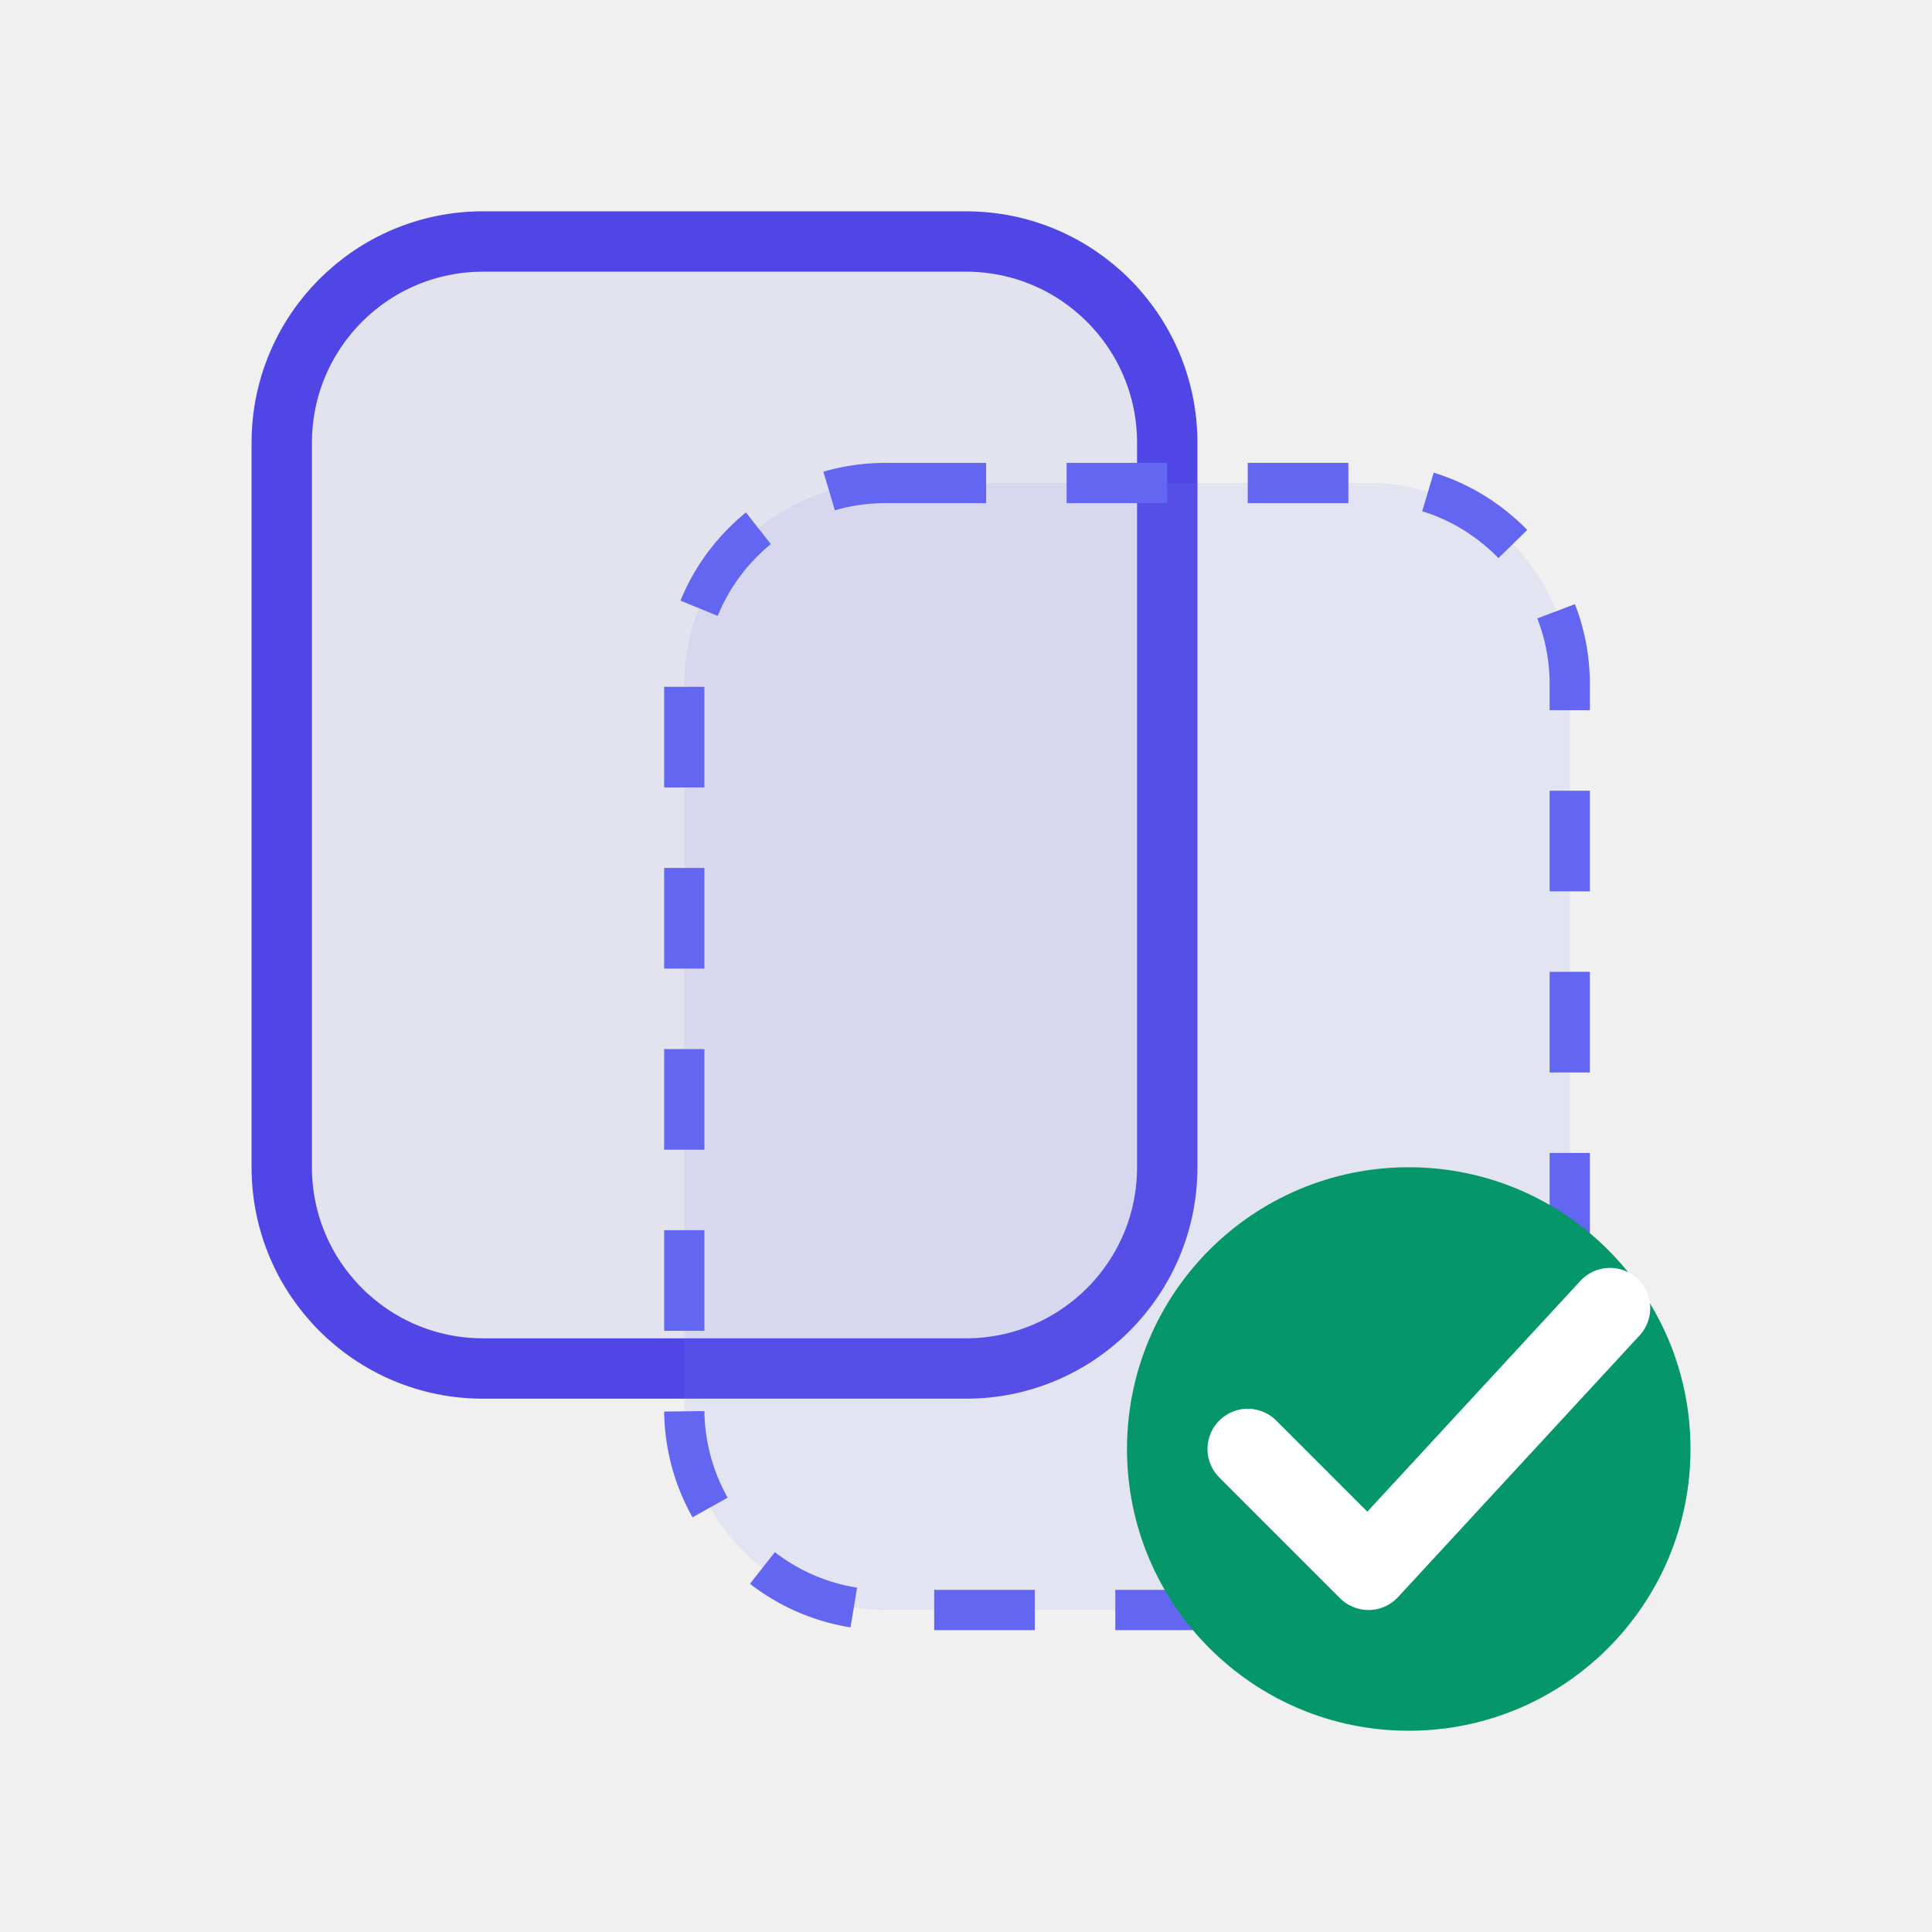
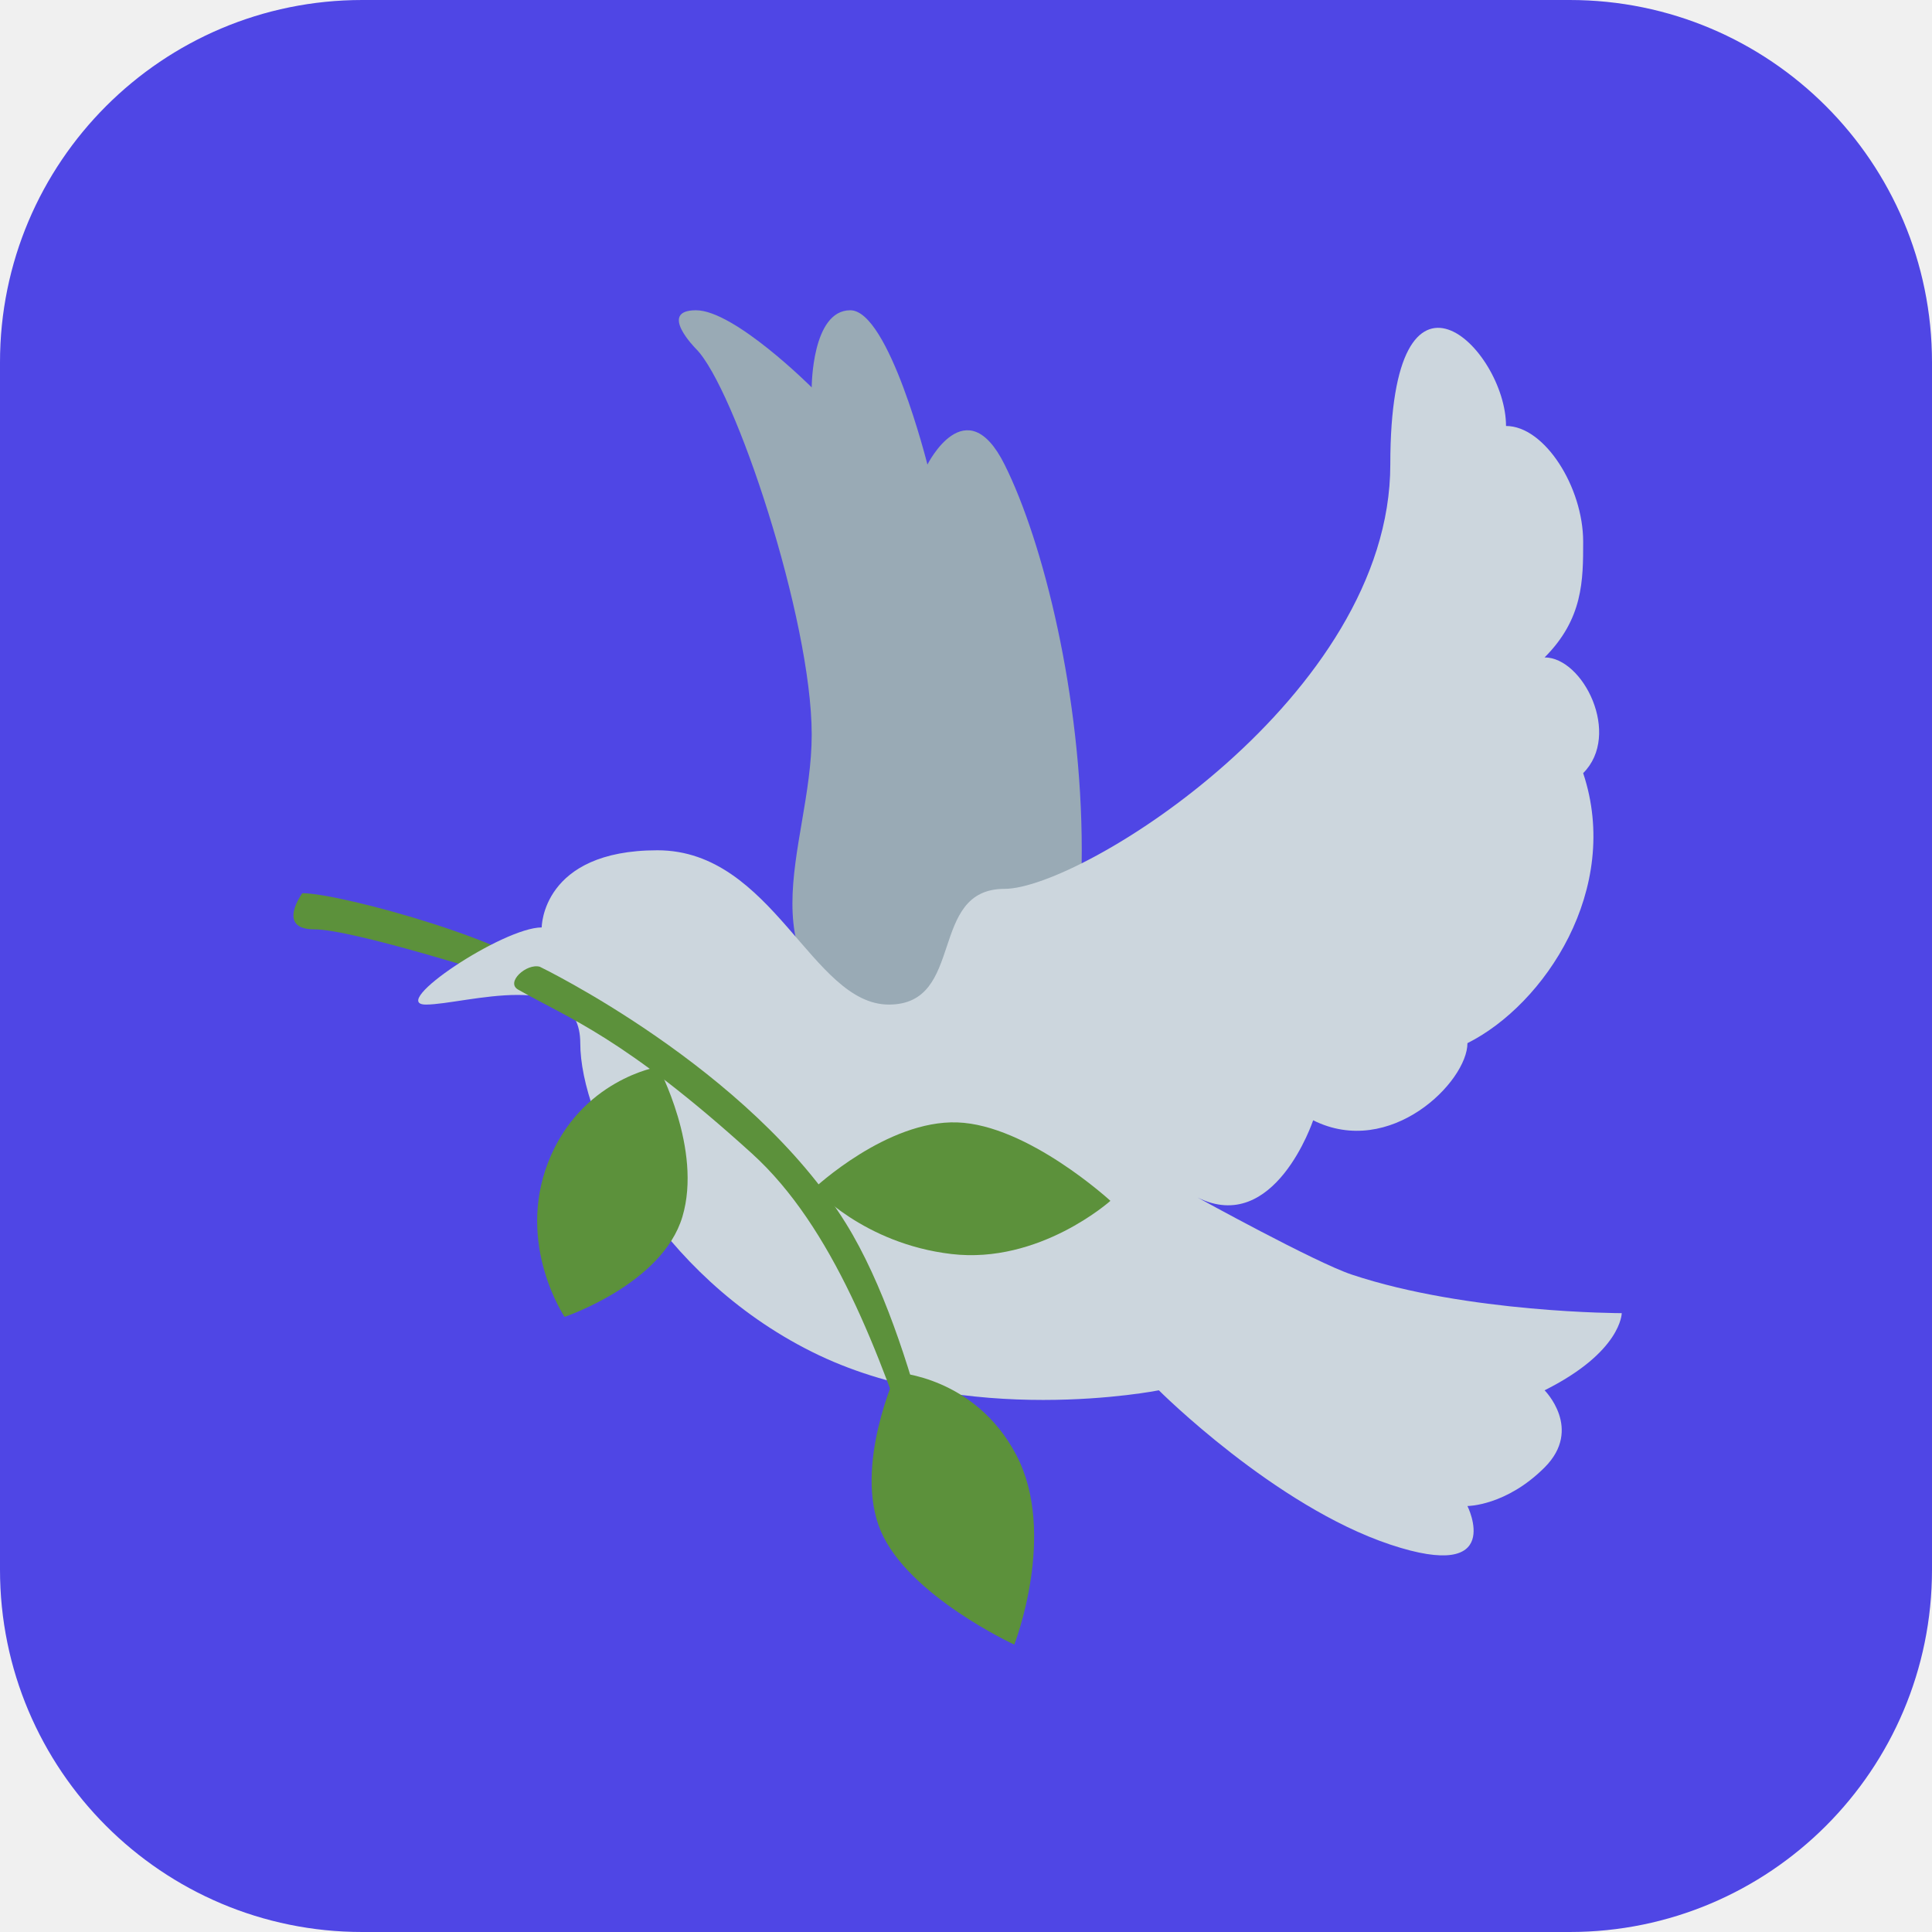
- <svg xmlns="http://www.w3.org/2000/svg" viewBox="0 0 96 96" fill="none">
-   <rect x="14" y="12" width="44" height="56" rx="10" fill="#4f46e5" fill-opacity="0.08" stroke="#4f46e5" stroke-width="3" />
-   <rect x="34" y="24" width="44" height="56" rx="10" fill="#818cf8" fill-opacity="0.12" stroke="#6366f1" stroke-width="2" stroke-dasharray="5 4" />
-   <circle cx="70" cy="72" r="14" fill="#059669" />
-   <path d="M62 72l6 6 12-13" stroke="#fff" stroke-width="4" stroke-linecap="round" stroke-linejoin="round" />
+ <svg xmlns="http://www.w3.org/2000/svg" viewBox="0 0 512 512">
+   <rect width="512" height="512" rx="96" fill="#4f46e5" />
+   <svg x="72" y="72" width="368" height="368" viewBox="0 0 36 36">
+     <path fill="#5C913B" d="M.794 16.112c1 0 5.875 1.344 6.5 2.312L6.013 18.3s-3.906-1.25-4.906-1.25c-1.001 0-.313-.938-.313-.938z" />
+     <path fill="#99AAB5" d="M11 2c1 1 3 7 3 10s-2 6 2 8 5.001-1 5.001-5S20 7 19 5s-2 0-2 0-1-4-2-4-1 2-1 2-2-2-3-2 0 1 0 1z" />
+     <path fill="#CCD6DD" d="M10 15c3 0 4 4 6 4s1-3 3-3 10-5 10-11 3-3 3-1c1 0 2 1.586 2 3 0 1 0 2-1 3 1 0 2 2 1 3 1 3-1 6-3 7 0 1-2 3-4 2 0 0-1 3-3 2 0 0 3.052 1.684 4 2 3 1 7 1 7 1s0 1-2 2c0 0 1 1 0 2s-2 1-2 1 1 2-2 1-6-4-6-4-5 1-9-1-6-6-6-8-3-1-4-1 2-2 3-2c0 0 0-2 3-2z" />
+     <path fill="#5C913B" d="M6.95 18.019s5.438 2.625 7.938 6.656c1.9 3.064 2.782 8.656 2.782 8.656s.043.564-.907-2.281c-1-3-2.217-6.288-4.312-8.188-3.344-3.031-4.75-3.5-6.062-4.25-.332-.189.217-.687.561-.593z" />
+     <path fill="#5C913B" d="M16.198 28.54s2.038.103 3.107 2.139c1.068 2.036-.053 4.914-.053 4.914s-2.75-1.268-3.462-2.947c-.712-1.68.408-4.106.408-4.106zm-2.133-4.778s1.274 1.437 3.558 1.705c2.284.269 4.121-1.379 4.121-1.379s-2.144-1.97-3.968-2.033c-1.823-.065-3.711 1.707-3.711 1.707zm-4.047-3.148s-2.015.329-2.85 2.472.425 4.01.425 4.01 2.534-.848 3.055-2.597c.521-1.747-.63-3.885-.63-3.885z" />
+   </svg>
</svg>
